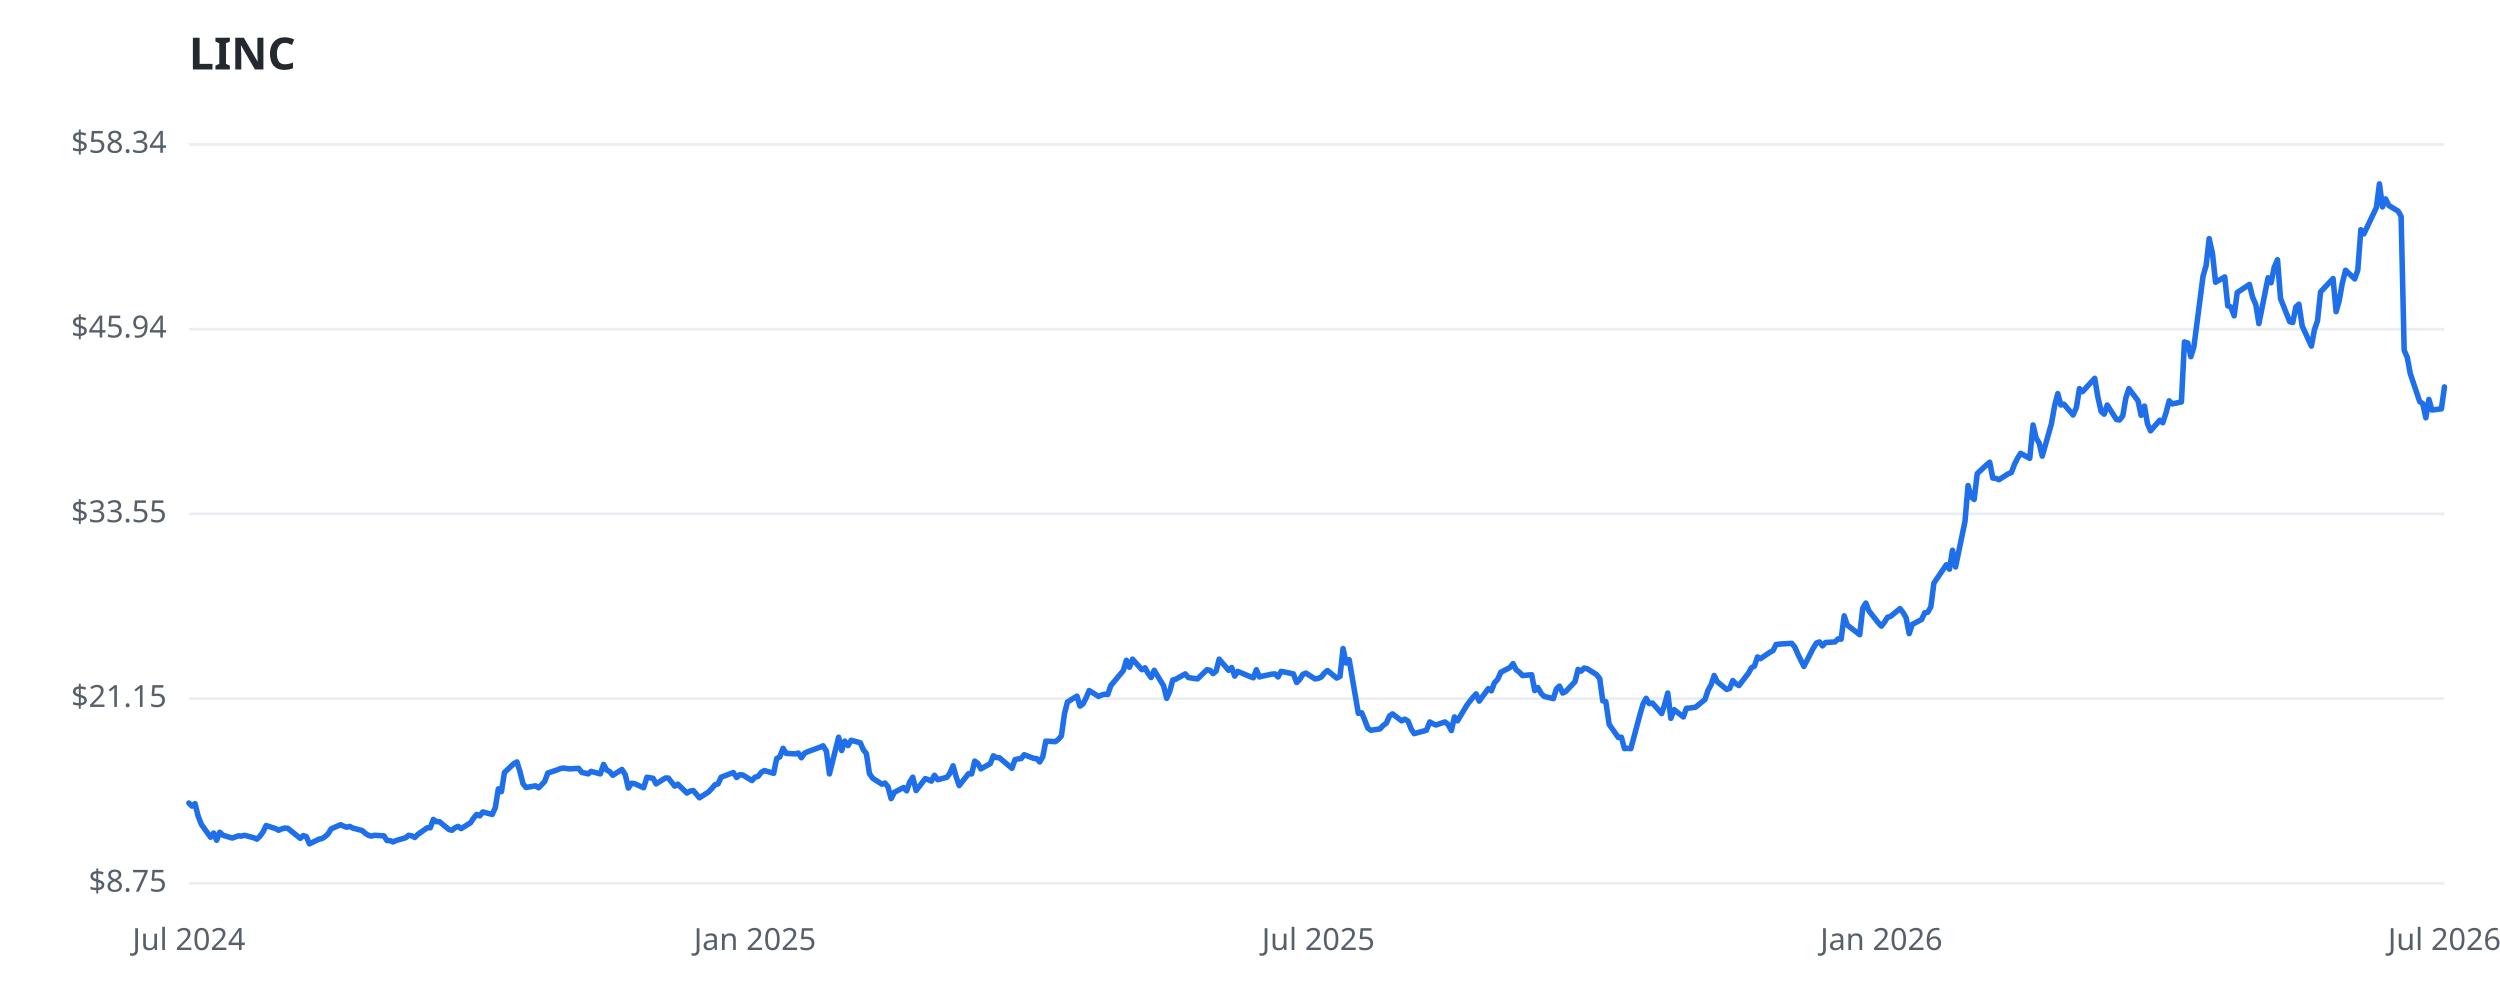
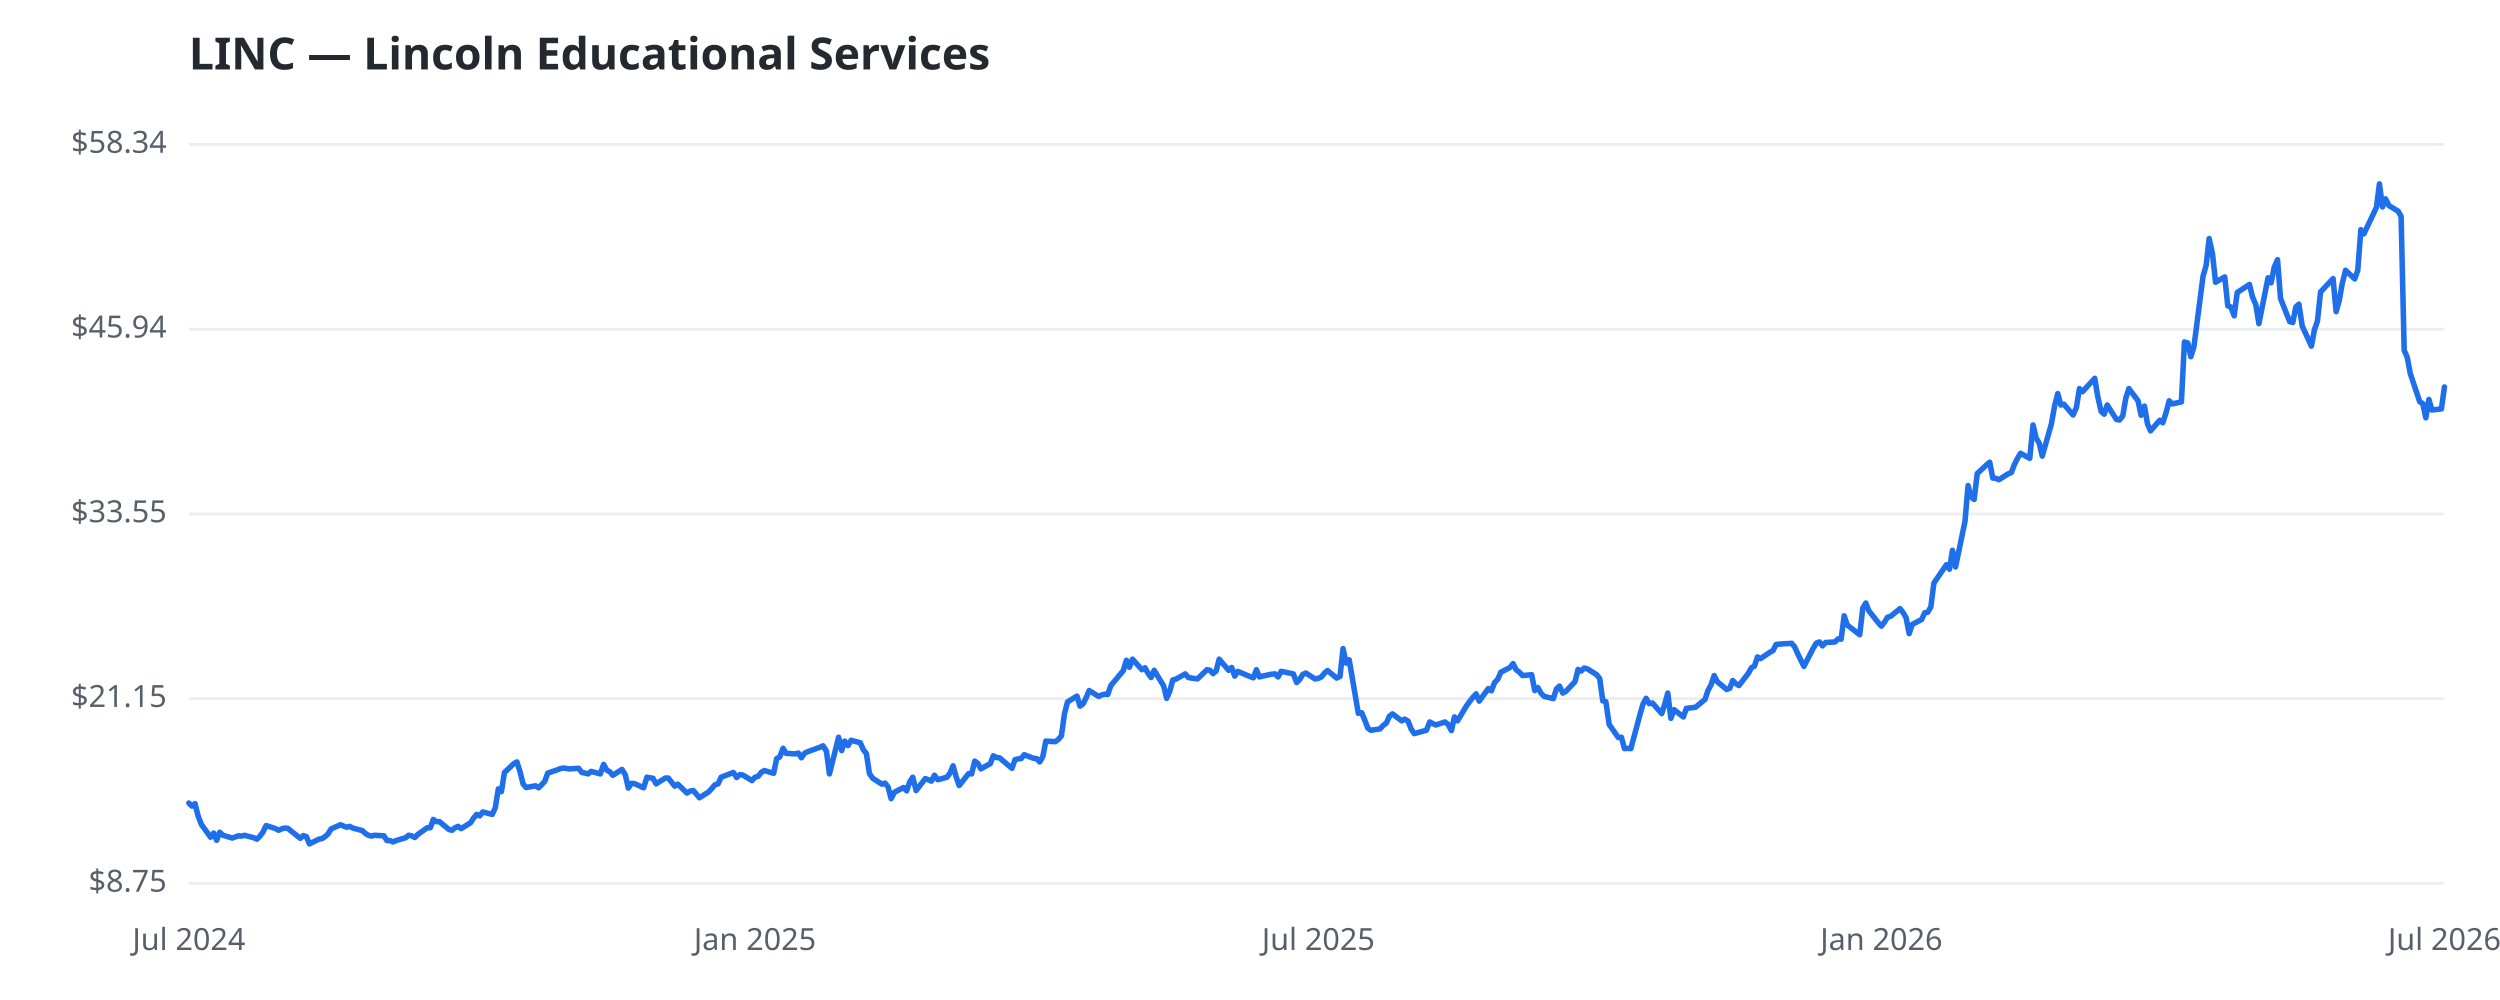
<svg xmlns="http://www.w3.org/2000/svg" viewBox="0 0 900 360" role="img" aria-labelledby="title-LINC">
  <rect width="100%" height="100%" fill="#fff" />
-   <text x="68" y="25" fill="#24292f" font-family="system-ui,sans-serif" font-size="16" font-weight="600">LINC</text>
+   <text x="68" y="25" fill="#24292f" font-family="system-ui,sans-serif" font-size="16" font-weight="600">LINC — Lincoln Educational Services</text>
  <line x1="68" y1="318.0" x2="880" y2="318.0" stroke="#eaeef2" stroke-width="1" />
  <text x="60" y="321.0" text-anchor="end" fill="#57606a" font-family="system-ui,sans-serif" font-size="11">$8.75</text>
  <line x1="68" y1="251.5" x2="880" y2="251.5" stroke="#eaeef2" stroke-width="1" />
  <text x="60" y="254.5" text-anchor="end" fill="#57606a" font-family="system-ui,sans-serif" font-size="11">$21.15</text>
  <line x1="68" y1="185.0" x2="880" y2="185.0" stroke="#eaeef2" stroke-width="1" />
  <text x="60" y="188.0" text-anchor="end" fill="#57606a" font-family="system-ui,sans-serif" font-size="11">$33.55</text>
  <line x1="68" y1="118.5" x2="880" y2="118.5" stroke="#eaeef2" stroke-width="1" />
  <text x="60" y="121.5" text-anchor="end" fill="#57606a" font-family="system-ui,sans-serif" font-size="11">$45.94</text>
  <line x1="68" y1="52.0" x2="880" y2="52.0" stroke="#eaeef2" stroke-width="1" />
  <text x="60" y="55.0" text-anchor="end" fill="#57606a" font-family="system-ui,sans-serif" font-size="11">$58.34</text>
  <text x="68.0" y="342" text-anchor="middle" fill="#57606a" font-family="system-ui,sans-serif" font-size="11">Jul 2024</text>
  <text x="271.8" y="342" text-anchor="middle" fill="#57606a" font-family="system-ui,sans-serif" font-size="11">Jan 2025</text>
  <text x="474.6" y="342" text-anchor="middle" fill="#57606a" font-family="system-ui,sans-serif" font-size="11">Jul 2025</text>
  <text x="677.3" y="342" text-anchor="middle" fill="#57606a" font-family="system-ui,sans-serif" font-size="11">Jan 2026</text>
  <text x="880.0" y="342" text-anchor="middle" fill="#57606a" font-family="system-ui,sans-serif" font-size="11">Jul 2026</text>
  <polyline points="68.0,289.1 69.1,290.2 70.2,289.3 71.3,293.7 72.5,296.8 75.8,301.4 76.9,299.9 78.0,302.5 79.1,299.6 80.3,300.7 83.6,301.7 84.7,301.3 85.8,300.9 86.9,301.0 88.0,300.7 91.4,301.6 92.5,302.1 93.6,301.0 94.7,299.5 95.8,297.2 99.2,298.3 100.3,298.9 101.4,298.4 102.5,298.1 103.6,298.2 108.1,301.8 109.2,300.8 110.3,301.2 111.4,303.8 114.8,302.1 115.9,301.9 117.0,301.2 118.1,300.2 119.2,298.4 122.6,296.9 123.7,297.4 124.8,297.8 125.9,297.5 127.0,298.1 130.4,299.0 131.5,300.0 132.6,300.7 133.7,301.0 134.8,300.7 138.2,300.9 139.3,302.6 140.4,302.6 141.5,303.1 142.6,302.6 146.0,301.6 147.1,300.7 148.2,300.9 149.3,301.5 150.4,300.4 153.8,298.0 154.9,298.0 156.0,295.0 157.1,295.8 158.2,295.8 161.6,298.6 162.7,298.9 163.8,298.0 164.9,297.5 166.0,298.3 169.4,296.2 170.5,294.5 171.6,293.2 172.7,293.7 173.8,292.3 177.2,293.2 178.3,290.8 179.4,284.0 180.5,285.0 181.6,278.1 185.0,274.9 186.1,274.3 187.2,277.8 188.3,282.2 189.4,283.5 192.8,282.9 193.9,283.6 195.0,282.5 196.1,281.3 197.2,278.3 200.5,277.2 201.7,276.7 202.8,276.5 205.0,276.8 208.3,276.6 209.5,278.1 210.6,278.3 211.7,278.6 212.8,277.7 216.1,278.6 217.3,275.2 218.4,277.2 219.5,277.8 220.6,279.1 223.9,277.0 225.1,278.9 226.2,283.7 227.3,282.0 228.4,282.1 231.7,283.6 232.9,279.8 235.1,280.2 236.2,282.2 239.5,280.1 240.6,280.1 242.9,283.0 244.0,282.3 247.3,285.5 248.4,284.8 249.6,284.6 251.8,287.2 255.1,285.1 256.2,283.9 257.4,282.5 258.5,282.2 259.6,279.8 264.0,278.1 265.2,279.9 266.3,278.9 267.4,279.0 270.7,281.0 271.8,279.8 272.9,279.5 274.1,278.0 275.2,277.4 278.5,278.4 279.6,273.1 280.7,272.5 281.9,269.4 283.0,271.2 286.3,271.4 287.4,271.1 288.5,272.8 289.7,271.1 290.8,270.6 295.2,269.0 296.3,268.5 297.5,270.4 298.6,278.6 301.9,265.4 303.0,270.2 304.1,266.8 305.3,268.4 306.4,266.5 309.7,267.4 310.8,269.9 311.9,271.3 313.0,278.5 314.2,280.2 317.5,282.3 318.6,281.9 319.7,283.3 320.8,287.5 322.0,285.2 325.3,283.5 326.4,284.7 327.5,281.5 328.6,279.8 329.8,284.6 333.1,280.3 334.2,280.7 335.3,281.2 336.4,279.1 337.6,280.7 340.9,279.8 342.0,278.3 343.1,275.7 344.2,279.6 345.3,282.8 348.7,278.5 349.8,278.6 350.9,274.0 352.0,274.8 353.1,276.8 356.5,274.9 357.6,272.1 358.7,272.7 359.8,272.8 364.3,276.6 365.4,273.5 366.5,273.2 367.6,273.1 368.7,271.7 372.1,273.0 373.2,273.1 374.3,274.3 375.4,272.4 376.5,266.8 379.9,267.0 381.0,266.2 382.1,264.9 383.2,257.0 384.3,252.7 387.7,250.6 388.8,254.2 389.9,253.4 391.0,251.2 392.1,248.6 395.5,250.7 396.6,250.2 397.7,249.9 398.8,250.0 399.9,246.8 404.4,241.4 405.5,237.7 406.6,240.2 407.7,237.3 411.1,241.1 412.2,240.4 413.3,242.4 414.4,243.9 415.5,241.3 418.9,246.9 420.0,251.4 421.1,248.9 422.2,244.8 423.3,244.5 426.7,242.6 427.8,243.9 428.9,244.1 431.1,244.4 434.5,241.1 435.6,241.3 436.7,242.5 437.8,241.6 438.9,237.3 442.3,241.3 443.4,240.3 444.5,243.4 445.6,241.7 450.1,243.6 451.2,244.0 452.3,241.1 453.4,243.7 454.5,243.4 457.8,242.7 459.0,242.6 460.1,243.7 461.2,241.7 462.3,241.9 465.6,242.6 466.8,245.7 467.9,244.6 469.0,242.8 470.1,242.3 473.4,244.4 474.6,244.2 475.7,243.7 476.8,242.3 477.9,241.4 481.2,244.1 482.4,243.5 483.5,233.5 484.6,238.7 485.7,237.5 489.0,256.8 490.2,256.6 491.3,259.2 492.4,262.1 493.5,262.9 496.8,262.4 497.9,261.2 499.1,260.3 500.2,257.8 501.3,257.0 504.6,259.5 505.7,258.9 506.9,259.6 508.0,262.4 509.1,264.1 513.5,262.9 514.7,259.9 515.8,260.5 516.9,261.0 520.2,259.9 521.3,260.8 522.5,263.0 523.6,258.1 524.7,259.5 528.0,254.0 529.1,252.5 530.2,251.1 531.4,249.8 532.5,252.4 535.8,247.9 536.9,248.7 538.0,245.8 539.2,244.5 540.3,242.0 543.6,240.3 544.7,238.9 545.8,241.1 547.0,242.0 548.1,243.2 551.4,242.9 552.5,248.6 553.6,247.5 554.8,249.6 555.9,250.7 559.2,251.5 560.3,248.0 561.4,247.0 562.6,249.5 563.7,248.9 567.0,245.4 568.1,241.0 569.2,241.6 570.3,240.5 571.5,240.8 574.8,242.9 575.9,244.3 577.0,252.3 578.1,252.6 579.3,260.8 582.6,265.5 583.7,265.4 584.8,269.5 585.9,269.4 587.1,269.5 590.4,257.2 591.5,253.4 592.6,251.4 593.7,253.3 594.9,253.1 598.2,256.9 599.3,253.5 600.4,249.5 601.5,258.6 602.7,255.5 606.0,258.1 607.1,255.0 608.2,254.9 610.4,254.6 613.8,251.8 614.9,248.5 616.0,246.5 617.1,243.2 618.2,245.4 621.6,248.2 622.7,247.8 623.8,245.0 624.9,246.1 626.0,246.8 629.4,242.4 630.5,240.4 631.6,239.8 632.7,236.5 633.8,237.1 637.2,234.8 638.3,234.2 639.4,232.0 641.6,231.8 645.0,231.6 646.1,232.9 647.2,235.4 649.4,239.9 652.8,233.3 653.9,231.5 655.0,231.1 656.1,232.5 657.2,231.3 660.6,231.1 661.7,230.0 662.8,230.1 663.9,221.7 665.0,225.0 669.5,228.5 670.6,218.9 671.7,217.1 672.8,219.9 676.2,224.2 677.3,225.4 678.4,224.0 679.5,222.2 680.6,221.9 684.0,219.1 685.1,220.5 686.2,222.4 687.3,228.1 688.4,224.8 691.8,223.0 692.9,220.6 694.0,220.4 695.1,218.5 696.2,209.9 700.7,203.3 701.8,204.9 702.9,198.1 704.0,204.1 707.4,187.7 708.5,174.8 709.6,178.9 710.7,179.8 711.8,170.5 715.1,167.4 716.3,166.4 717.4,172.1 718.5,172.2 719.6,172.7 722.9,170.6 724.1,170.1 725.2,167.2 726.3,165.0 727.4,163.2 730.7,165.0 731.9,153.0 733.0,157.7 734.1,159.5 735.2,164.2 738.5,152.6 739.7,145.9 740.8,141.7 741.9,145.8 743.0,145.5 746.3,149.4 747.5,146.7 748.6,139.9 749.7,141.0 754.1,136.2 755.2,142.8 756.4,148.1 757.5,149.1 758.6,145.8 761.9,151.0 763.0,151.2 764.2,149.7 765.3,143.3 766.4,139.9 769.7,144.3 770.8,149.5 772.0,146.2 773.1,152.6 774.2,155.1 777.5,151.3 778.6,152.2 779.8,148.5 780.9,144.3 782.0,145.4 785.3,144.7 786.4,123.1 787.6,123.5 788.7,128.4 789.8,124.9 793.1,99.4 794.2,95.6 795.3,85.9 796.5,91.4 797.6,101.6 800.9,99.7 802.0,110.1 803.1,110.5 804.3,113.7 805.4,105.3 809.8,102.4 810.9,106.9 812.1,109.7 813.2,116.5 816.5,100.0 817.6,101.8 818.7,96.3 819.9,93.5 821.0,107.5 824.3,115.8 825.4,116.1 826.5,110.5 827.6,109.5 828.8,117.4 832.1,124.6 833.2,118.7 834.3,115.5 835.4,105.1 839.9,100.3 841.0,112.2 842.1,108.3 843.2,102.1 844.4,97.3 847.7,100.4 848.8,97.3 849.9,82.7 851.0,84.2 855.5,74.7 856.6,66.2 857.7,74.5 858.8,71.6 860.0,74.0 863.3,76.0 864.4,77.9 865.5,126.1 866.6,128.6 867.7,134.5 871.1,144.6 872.2,145.3 873.3,150.4 874.4,143.8 875.5,147.6 878.9,147.2 880.0,139.3" fill="none" stroke="#1f6feb" stroke-width="2" stroke-linejoin="round" stroke-linecap="round" vector-effect="non-scaling-stroke" />
</svg>
